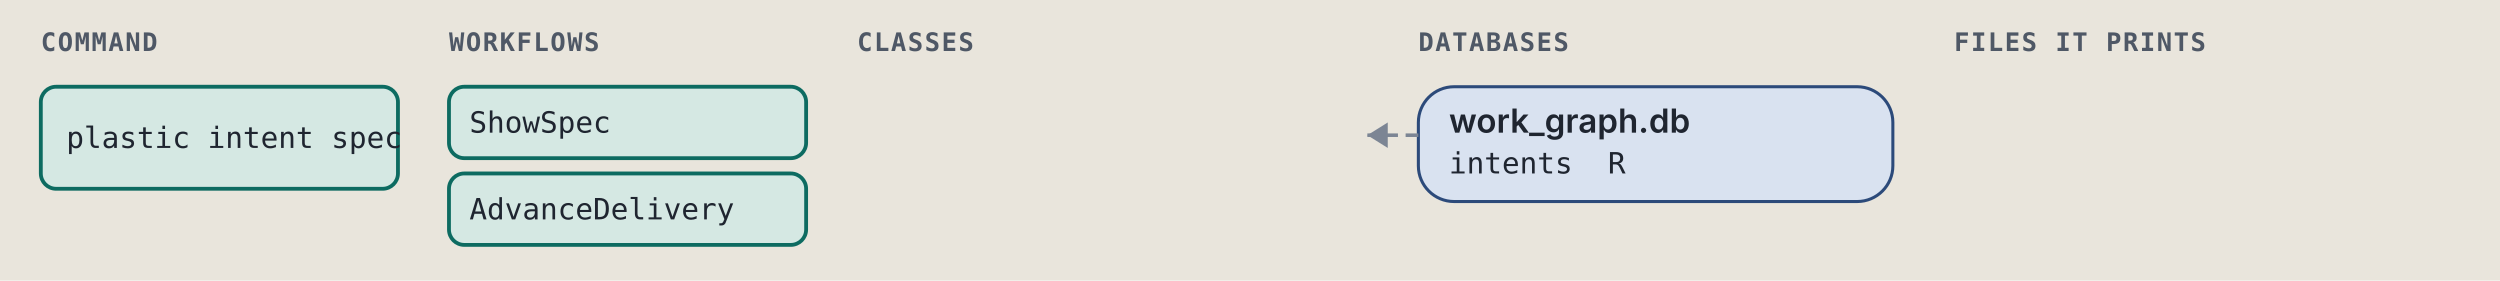
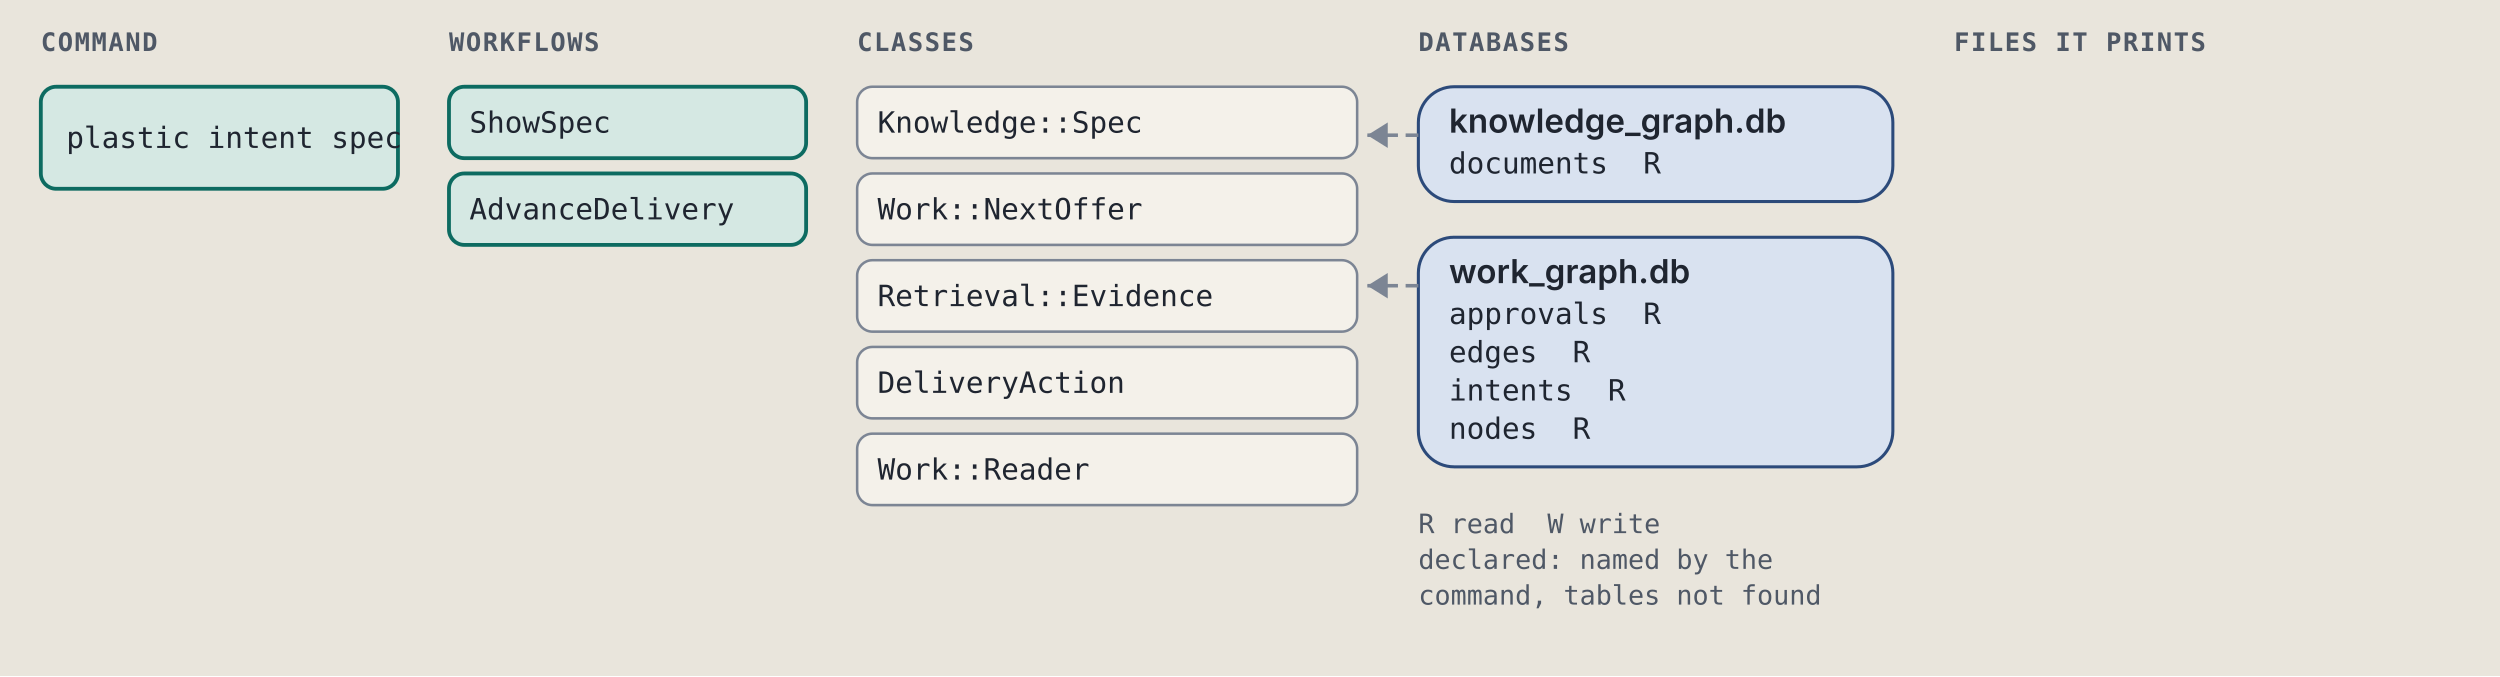
- <svg xmlns="http://www.w3.org/2000/svg" viewBox="0 0 980 110" width="980" height="110" role="img" xml:space="preserve">
+ <svg xmlns="http://www.w3.org/2000/svg" viewBox="0 0 980 265" width="980" height="265" role="img" xml:space="preserve">
  <style>.ground { fill: #e9e5dc; }
.card { fill: #f4f1ea; stroke: #7c8594; stroke-width: 1; }
.lane-code { fill: #d5e8e3; stroke: #0d6b61; stroke-width: 1.5; }
.lane-agent { fill: #f1e2c7; stroke: #9a5508; stroke-width: 1.5; }
.stop-refusal { fill: #e4dcf5; stroke: #5b35b0; stroke-width: 1.2; }
.stop-failure { fill: #f4d9d4; stroke: #a8261b; stroke-width: 1.2; }
.end { fill: #d9e2f0; stroke: #2c4a7a; stroke-width: 1.2; }
.wire { fill: none; stroke: #7c8594; stroke-width: 1.4; }
.wire-read { fill: none; stroke: #7c8594; stroke-width: 1.4; stroke-dasharray: 5 3; }
.wire-refusal { fill: none; stroke: #5b35b0; stroke-width: 1.2; stroke-dasharray: 4 3; }
.wire-failure { fill: none; stroke: #a8261b; stroke-width: 1.2; stroke-dasharray: 4 3; }
.head { fill: #7c8594; }
.t { fill: #1f2530; font: 12px "IBM Plex Sans", system-ui, -apple-system, "Segoe UI", sans-serif; }
.tb { fill: #1f2530; font: 600 13px "IBM Plex Sans", system-ui, -apple-system, "Segoe UI", sans-serif; }
.tm { fill: #1f2530; font: 11.5px "IBM Plex Mono", ui-monospace, Menlo, Consolas, monospace; }
.tag { font: 600 10px "IBM Plex Mono", ui-monospace, Menlo, Consolas, monospace; letter-spacing: .06em; }
.tag-code { fill: #0d6b61; } .tag-agent { fill: #9a5508; } .tag-refusal { fill: #5b35b0; }
.tag-failure { fill: #a8261b; } .tag-end { fill: #2c4a7a; } .tag-muted { fill: #4f5866; }
.tm.tag-muted { font-size: 10.5px; }
.db { fill: #d9e2f0; stroke: #2c4a7a; stroke-width: 1.2; }
.codebox { fill: #f4f1ea; stroke: #7c8594; stroke-width: 1; }
.cx { fill: #1f2530; font: 12px "IBM Plex Mono", ui-monospace, Menlo, Consolas, monospace; white-space: pre; }
.cx-n { fill: #4f5866; font: 11px "IBM Plex Mono", ui-monospace, Menlo, Consolas, monospace; }
.cx-k { fill: #5b35b0; } .cx-s { fill: #9a5508; } .cx-y { fill: #0d6b61; }
.cx-w { fill: #2c4a7a; font-weight: 600; } .cx-t { fill: #a8261b; } .cx-c { fill: #4f5866; font-style: italic; }
.badge { fill: #2c4a7a; } .badge-t { fill: #e9e5dc; font: 600 11px "IBM Plex Mono", ui-monospace, Menlo, Consolas, monospace; }
.bracket { fill: none; stroke: #2c4a7a; stroke-width: 1.4; }
.term { fill: #16191e; stroke: #7c8594; stroke-width: 1; }
.term-t { fill: #e6e2d8; font: 12px "IBM Plex Mono", ui-monospace, Menlo, Consolas, monospace; }
.term-p { fill: #8fd18f; font: 12px "IBM Plex Mono", ui-monospace, Menlo, Consolas, monospace; }
.term-m { fill: #a3abb6; font: 12px "IBM Plex Mono", ui-monospace, Menlo, Consolas, monospace; }
.big { font: 700 36px "IBM Plex Mono", ui-monospace, Menlo, Consolas, monospace; }

@media (prefers-color-scheme: dark) {
.ground { fill: #171a1f; }
.card { fill: #20242b; stroke: #8a93a2; stroke-width: 1; }
.lane-code { fill: #173a36; stroke: #5cc4b4; stroke-width: 1.5; }
.lane-agent { fill: #3d2e17; stroke: #e5a95a; stroke-width: 1.5; }
.stop-refusal { fill: #2d2445; stroke: #b59cf2; stroke-width: 1.2; }
.stop-failure { fill: #45211e; stroke: #f2958a; stroke-width: 1.2; }
.end { fill: #1f2c42; stroke: #97b6e8; stroke-width: 1.2; }
.wire { fill: none; stroke: #8a93a2; stroke-width: 1.4; }
.wire-read { fill: none; stroke: #8a93a2; stroke-width: 1.4; stroke-dasharray: 5 3; }
.wire-refusal { fill: none; stroke: #b59cf2; stroke-width: 1.2; stroke-dasharray: 4 3; }
.wire-failure { fill: none; stroke: #f2958a; stroke-width: 1.2; stroke-dasharray: 4 3; }
.head { fill: #8a93a2; }
.t { fill: #e8e4da; font: 12px "IBM Plex Sans", system-ui, -apple-system, "Segoe UI", sans-serif; }
.tb { fill: #e8e4da; font: 600 13px "IBM Plex Sans", system-ui, -apple-system, "Segoe UI", sans-serif; }
.tm { fill: #e8e4da; font: 11.5px "IBM Plex Mono", ui-monospace, Menlo, Consolas, monospace; }
.tag { font: 600 10px "IBM Plex Mono", ui-monospace, Menlo, Consolas, monospace; letter-spacing: .06em; }
.tag-code { fill: #5cc4b4; } .tag-agent { fill: #e5a95a; } .tag-refusal { fill: #b59cf2; }
.tag-failure { fill: #f2958a; } .tag-end { fill: #97b6e8; } .tag-muted { fill: #b3b9c3; }
.tm.tag-muted { font-size: 10.5px; }
.db { fill: #1f2c42; stroke: #97b6e8; stroke-width: 1.2; }
.codebox { fill: #20242b; stroke: #8a93a2; stroke-width: 1; }
.cx { fill: #e8e4da; font: 12px "IBM Plex Mono", ui-monospace, Menlo, Consolas, monospace; white-space: pre; }
.cx-n { fill: #b3b9c3; font: 11px "IBM Plex Mono", ui-monospace, Menlo, Consolas, monospace; }
.cx-k { fill: #b59cf2; } .cx-s { fill: #e5a95a; } .cx-y { fill: #5cc4b4; }
.cx-w { fill: #97b6e8; font-weight: 600; } .cx-t { fill: #f2958a; } .cx-c { fill: #b3b9c3; font-style: italic; }
.badge { fill: #97b6e8; } .badge-t { fill: #171a1f; font: 600 11px "IBM Plex Mono", ui-monospace, Menlo, Consolas, monospace; }
.bracket { fill: none; stroke: #97b6e8; stroke-width: 1.4; }
.term { fill: #16191e; stroke: #8a93a2; stroke-width: 1; }
.term-t { fill: #e6e2d8; font: 12px "IBM Plex Mono", ui-monospace, Menlo, Consolas, monospace; }
.term-p { fill: #8fd18f; font: 12px "IBM Plex Mono", ui-monospace, Menlo, Consolas, monospace; }
.term-m { fill: #a3abb6; font: 12px "IBM Plex Mono", ui-monospace, Menlo, Consolas, monospace; }
.big { font: 700 36px "IBM Plex Mono", ui-monospace, Menlo, Consolas, monospace; }
}</style>
  <rect width="100%" height="100%" class="ground" />
  <text x="16" y="20" class="tag tag-muted" text-anchor="start">COMMAND</text>
  <text x="176" y="20" class="tag tag-muted" text-anchor="start">WORKFLOWS</text>
  <text x="336" y="20" class="tag tag-muted" text-anchor="start">CLASSES</text>
  <text x="556" y="20" class="tag tag-muted" text-anchor="start">DATABASES</text>
  <text x="766" y="20" class="tag tag-muted" text-anchor="start">FILES IT PRINTS</text>
  <rect x="16" y="34" width="140" height="40" rx="6" class="lane-code" />
  <text x="26" y="58" class="tm" text-anchor="start">plastic intent spec</text>
  <rect x="176" y="34" width="140" height="28" rx="6" class="lane-code" />
  <text x="184" y="52" class="tm" text-anchor="start">ShowSpec</text>
  <rect x="176" y="68" width="140" height="28" rx="6" class="lane-code" />
  <text x="184" y="86" class="tm" text-anchor="start">AdvanceDelivery</text>
+   <rect x="336" y="34" width="196" height="28" rx="6" class="card" />
+   <text x="344" y="52" class="tm" text-anchor="start">Knowledge::Spec</text>
+   <rect x="336" y="68" width="196" height="28" rx="6" class="card" />
+   <text x="344" y="86" class="tm" text-anchor="start">Work::NextOffer</text>
+   <rect x="336" y="102" width="196" height="28" rx="6" class="card" />
+   <text x="344" y="120" class="tm" text-anchor="start">Retrieval::Evidence</text>
+   <rect x="336" y="136" width="196" height="28" rx="6" class="card" />
+   <text x="344" y="154" class="tm" text-anchor="start">DeliveryAction</text>
+   <rect x="336" y="170" width="196" height="28" rx="6" class="card" />
+   <text x="344" y="188" class="tm" text-anchor="start">Work::Reader</text>
  <rect x="556" y="34" width="186" height="45" rx="14" class="db" />
-   <text x="568" y="52" class="tb" text-anchor="start">work_graph.db</text>
-   <text x="568" y="68" class="tm" text-anchor="start">intents  R</text>
+   <text x="568" y="52" class="tb" text-anchor="start">knowledge_graph.db</text>
+   <text x="568" y="68" class="tm" text-anchor="start">documents  R</text>
  <path d="M 556 53 L 536 53" class="wire-read" />
  <path d="M 544 48 L 536 53 L 544 58 Z" class="head" />
+   <rect x="556" y="93" width="186" height="90" rx="14" class="db" />
+   <text x="568" y="111" class="tb" text-anchor="start">work_graph.db</text>
+   <text x="568" y="127" class="tm" text-anchor="start">approvals  R</text>
+   <text x="568" y="142" class="tm" text-anchor="start">edges  R</text>
+   <text x="568" y="157" class="tm" text-anchor="start">intents  R</text>
+   <text x="568" y="172" class="tm" text-anchor="start">nodes  R</text>
+   <path d="M 556 112 L 536 112" class="wire-read" />
+   <path d="M 544 107 L 536 112 L 544 117 Z" class="head" />
+   <text x="556" y="209" class="tm tag-muted" text-anchor="start">R read  W write</text>
+   <text x="556" y="223" class="tm tag-muted" text-anchor="start">declared: named by the</text>
+   <text x="556" y="237" class="tm tag-muted" text-anchor="start">command, tables not found</text>
</svg>
